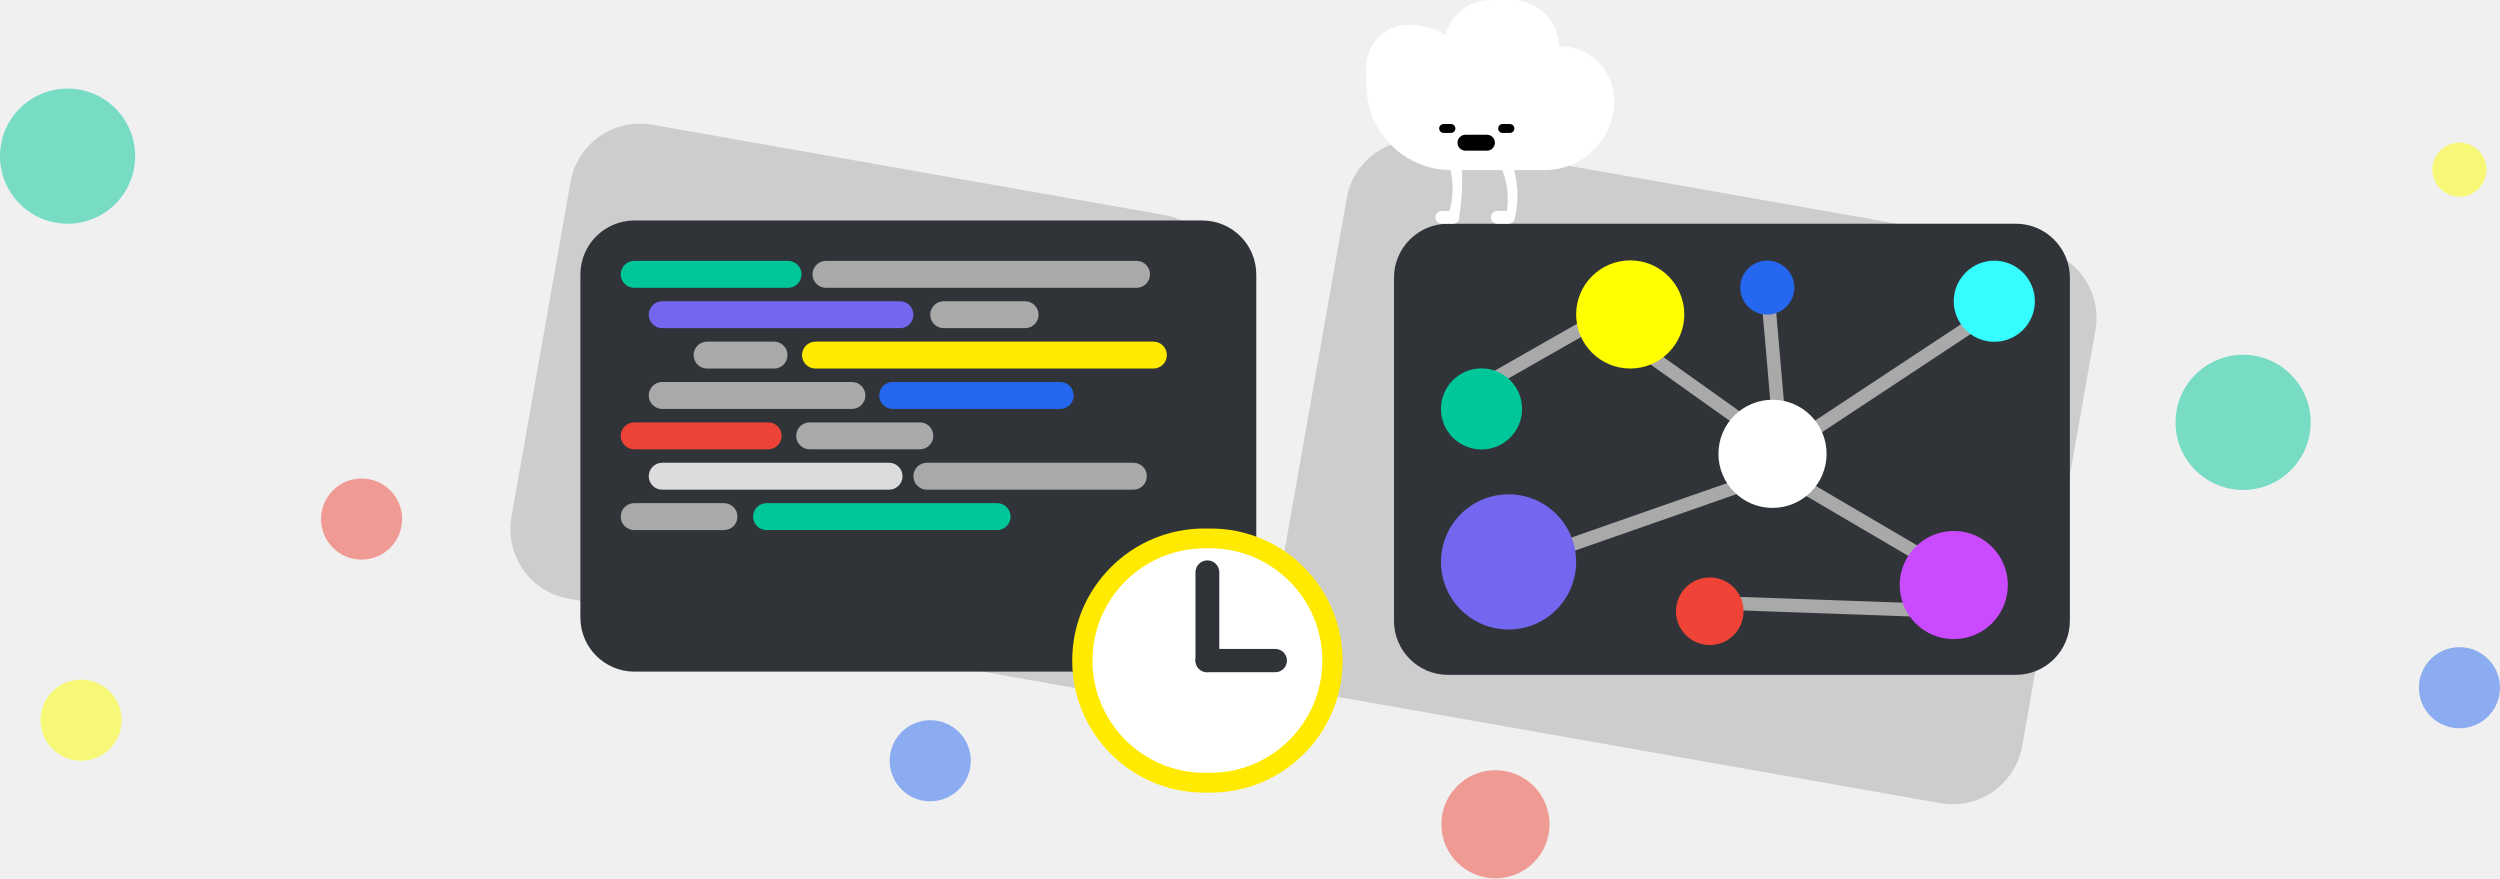
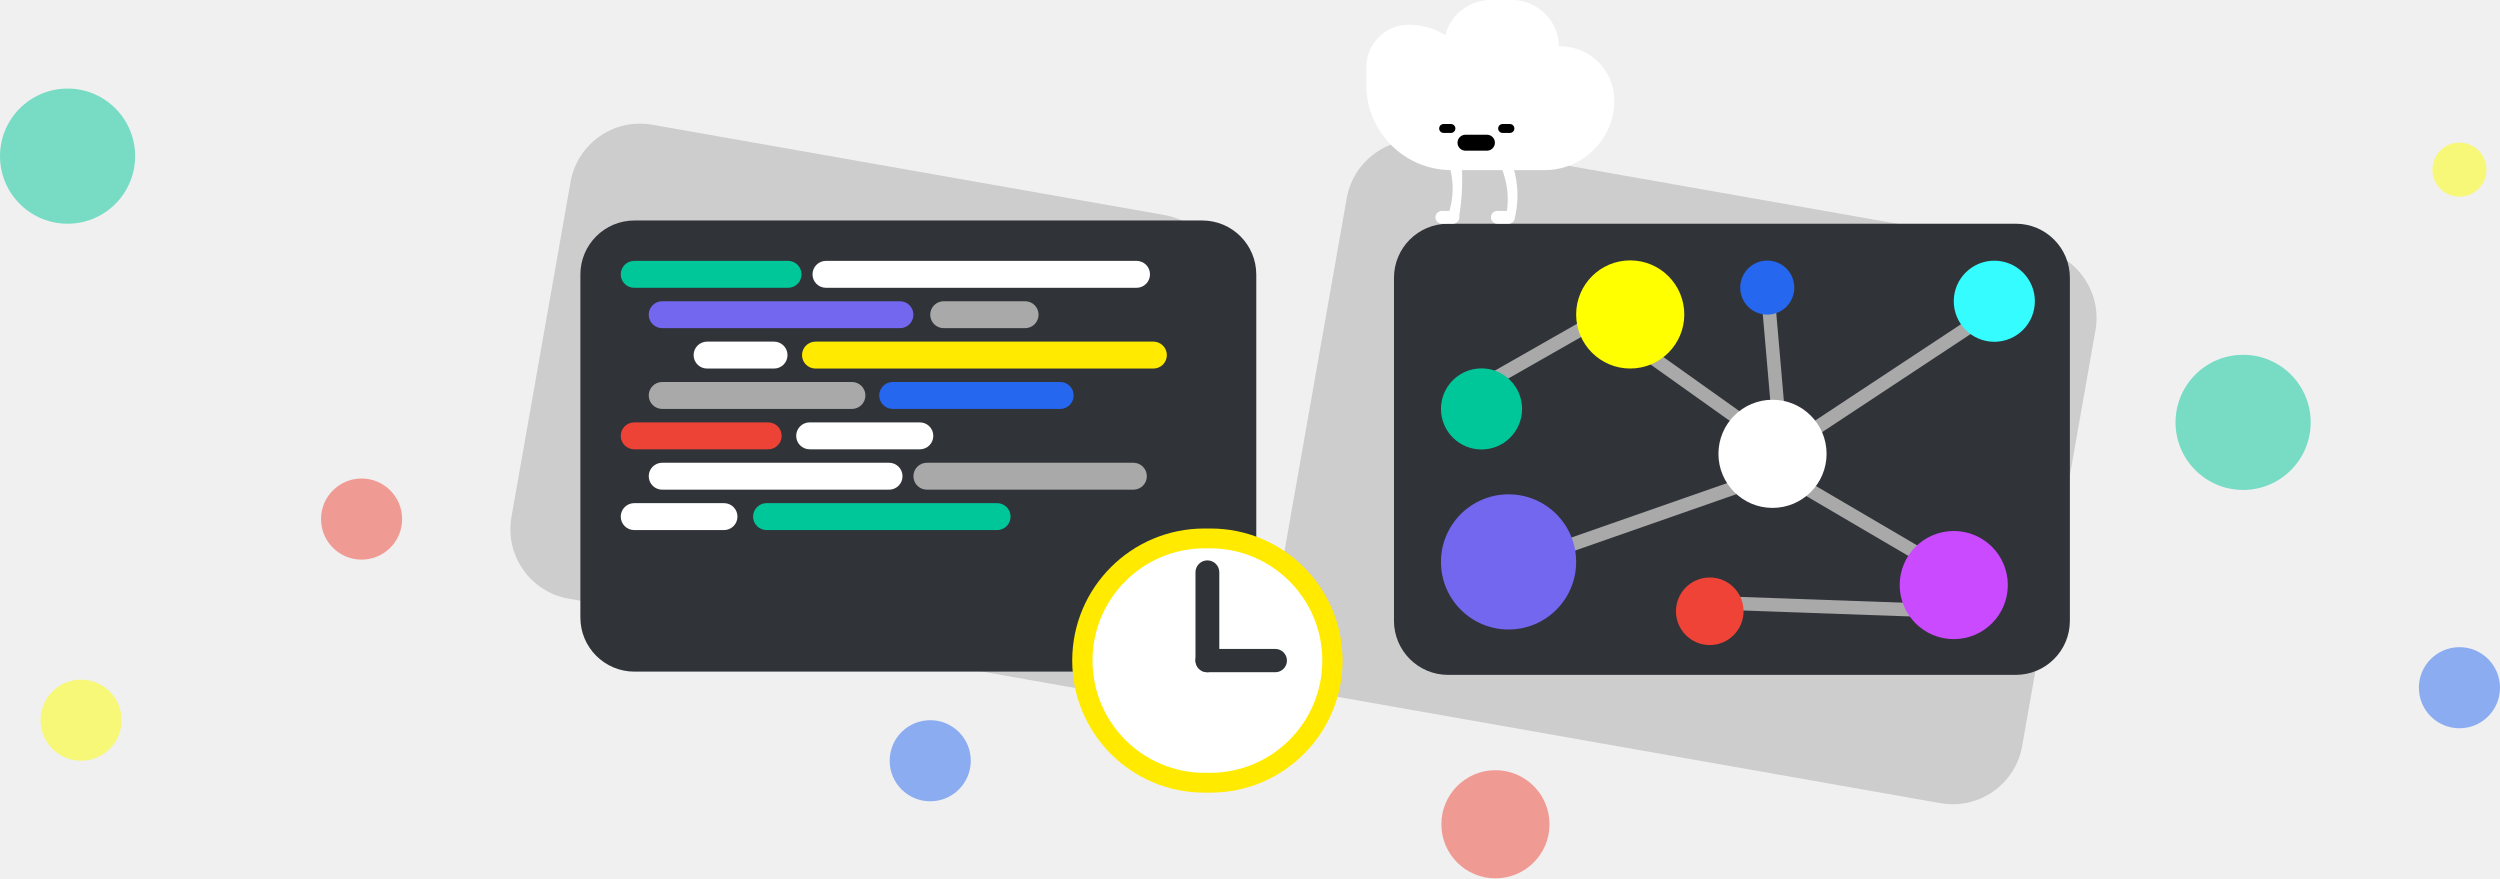
<svg xmlns="http://www.w3.org/2000/svg" id="Layer_1" data-name="Layer 1" viewBox="0 0 924.69 324.88">
  <defs>
    <style>
      .cls-1 {
+         fill: #303338;
+       }
+ 
+       .cls-1, .cls-2, .cls-3, .cls-4, .cls-5, .cls-6, .cls-7, .cls-8, .cls-9, .cls-10, .cls-11, .cls-12, .cls-13, .cls-14, .cls-15, .cls-16, .cls-17, .cls-18 {
+         stroke-width: 0px;
+       }
+ 
+       .cls-2 {
+         fill: #c94aff;
+       }
+ 
+       .cls-3, .cls-4 {
+         fill: #2667f0;
+       }
+ 
+       .cls-3, .cls-9, .cls-11, .cls-13, .cls-15 {
+         opacity: .5;
+       }
+ 
+       .cls-6 {
+         fill: #ed4337;
+       }
+ 
+       .cls-7, .cls-15 {
+         fill: #00c79a;
+       }
+ 
+       .cls-8, .cls-9 {
+         fill: #ff0;
+       }
+ 
+       .cls-10 {
        fill: #fff;
      }

-       .cls-2, .cls-3, .cls-4, .cls-5, .cls-6 {
-         opacity: .5;
-       }
- 
-       .cls-2, .cls-7 {
-         fill: #2667f0;
-       }
- 
-       .cls-3, .cls-8 {
+       .cls-11, .cls-17 {
        fill: #a9a9a9;
      }

-       .cls-9 {
-         fill: #ed4337;
+       .cls-12 {
+         fill: #35fcff;
      }

-       .cls-10 {
-         fill: #7367f0;
-       }
- 
-       .cls-11, .cls-6 {
-         fill: #00c79a;
-       }
- 
-       .cls-4, .cls-12 {
-         fill: #ff0;
-       }
- 
-       .cls-5, .cls-13 {
+       .cls-13, .cls-16 {
        fill: #ef4337;
      }

      .cls-14 {
        fill: #ffea00;
      }

-       .cls-15 {
-         fill: #35fcff;
-       }
- 
-       .cls-16 {
-         fill: #dcdcdc;
-       }
- 
-       .cls-17 {
-         fill: #c94aff;
-       }
- 
      .cls-18 {
-         fill: #303338;
+         fill: #7367f0;
      }

      .cls-19 {
        fill: none;
        stroke: #a9a9a9;
        stroke-miterlimit: 10;
        stroke-width: 5px;
      }
    </style>
  </defs>
-   <rect class="cls-3" x="198.25" y="61.47" width="244.42" height="178.01" rx="26.08" ry="26.08" transform="translate(31 -53.36) rotate(10)" />
-   <rect class="cls-3" x="482.43" y="70.49" width="281.21" height="208.28" rx="26.08" ry="26.08" transform="translate(39.79 -105.54) rotate(10)" />
-   <rect class="cls-18" x="515.6" y="82.75" width="250" height="166.87" rx="20" ry="20" />
+   <rect class="cls-11" x="198.25" y="61.47" width="244.42" height="178.01" rx="26.08" ry="26.08" transform="translate(31 -53.36) rotate(10)" />
+   <rect class="cls-11" x="482.43" y="70.49" width="281.21" height="208.28" rx="26.08" ry="26.08" transform="translate(39.79 -105.54) rotate(10)" />
+   <rect class="cls-1" x="515.6" y="82.75" width="250" height="166.87" rx="20" ry="20" />
  <line class="cls-19" x1="653.67" y1="176.14" x2="562.98" y2="207.84" />
  <line class="cls-19" x1="595.93" y1="121.38" x2="644.9" y2="156.23" />
  <line class="cls-19" x1="602.98" y1="111.42" x2="544.09" y2="144.98" />
  <line class="cls-19" x1="653.67" y1="106.38" x2="657.56" y2="151.25" />
  <line class="cls-19" x1="735.32" y1="116.31" x2="667.35" y2="161.21" />
  <line class="cls-19" x1="714.58" y1="207.84" x2="643.67" y2="166.25" />
  <line class="cls-19" x1="637.4" y1="223.06" x2="722.65" y2="226.09" />
-   <g>
-     <rect class="cls-18" x="214.67" y="81.55" width="250" height="166.87" rx="20" ry="20" />
-     <g>
-       <rect class="cls-11" x="229.6" y="96.49" width="66.86" height="9.96" rx="4.98" ry="4.98" />
-       <rect class="cls-8" x="300.53" y="96.49" width="124.83" height="9.96" rx="4.98" ry="4.98" />
-     </g>
-     <g>
-       <rect class="cls-14" x="296.65" y="126.36" width="134.94" height="9.96" rx="4.98" ry="4.98" />
-       <rect class="cls-8" x="256.55" y="126.36" width="34.73" height="9.96" rx="4.98" ry="4.98" />
-     </g>
-     <g>
-       <rect class="cls-10" x="239.95" y="111.42" width="97.9" height="9.96" rx="4.98" ry="4.98" />
-       <rect class="cls-8" x="344.07" y="111.42" width="40.07" height="9.96" rx="4.98" ry="4.98" />
-     </g>
-     <g>
-       <rect class="cls-7" x="325.21" y="141.29" width="71.91" height="9.96" rx="4.98" ry="4.98" />
-       <rect class="cls-8" x="239.95" y="141.29" width="80.14" height="9.96" rx="4.98" ry="4.98" />
-     </g>
-     <g>
-       <rect class="cls-9" x="229.6" y="156.23" width="59.52" height="9.96" rx="4.98" ry="4.98" />
-       <rect class="cls-8" x="294.49" y="156.23" width="50.72" height="9.96" rx="4.98" ry="4.98" />
-     </g>
-     <g>
-       <rect class="cls-16" x="239.95" y="171.16" width="93.87" height="9.96" rx="4.98" ry="4.98" />
-       <rect class="cls-8" x="337.85" y="171.16" width="86.34" height="9.96" rx="4.98" ry="4.98" />
-     </g>
-     <g>
-       <rect class="cls-11" x="278.55" y="186.1" width="95.24" height="9.96" rx="4.98" ry="4.98" />
-       <rect class="cls-8" x="229.6" y="186.1" width="43.17" height="9.96" rx="4.98" ry="4.98" />
-     </g>
-   </g>
+   <rect class="cls-1" x="214.67" y="81.55" width="250" height="166.87" rx="20" ry="20" />
+   <rect class="cls-7" x="229.6" y="96.49" width="66.86" height="9.96" rx="4.98" ry="4.98" />
+   <rect class="cls-10" x="300.53" y="96.49" width="124.83" height="9.96" rx="4.98" ry="4.98" />
+   <rect class="cls-14" x="296.65" y="126.36" width="134.94" height="9.96" rx="4.98" ry="4.98" />
+   <rect class="cls-10" x="256.55" y="126.36" width="34.73" height="9.96" rx="4.98" ry="4.98" />
+   <rect class="cls-18" x="239.95" y="111.42" width="97.9" height="9.96" rx="4.98" ry="4.98" />
+   <rect class="cls-17" x="344.07" y="111.42" width="40.07" height="9.96" rx="4.98" ry="4.98" />
+   <rect class="cls-4" x="325.21" y="141.29" width="71.91" height="9.96" rx="4.98" ry="4.98" />
+   <rect class="cls-17" x="239.95" y="141.29" width="80.14" height="9.96" rx="4.98" ry="4.98" />
+   <rect class="cls-6" x="229.6" y="156.23" width="59.52" height="9.96" rx="4.98" ry="4.98" />
+   <rect class="cls-10" x="294.49" y="156.23" width="50.72" height="9.96" rx="4.98" ry="4.98" />
+   <rect class="cls-10" x="239.95" y="171.16" width="93.87" height="9.96" rx="4.98" ry="4.98" />
+   <rect class="cls-17" x="337.85" y="171.16" width="86.34" height="9.96" rx="4.98" ry="4.98" />
+   <rect class="cls-7" x="278.55" y="186.1" width="95.24" height="9.96" rx="4.98" ry="4.98" />
+   <rect class="cls-10" x="229.6" y="186.1" width="43.17" height="9.96" rx="4.98" ry="4.98" />
  <g>
    <rect class="cls-14" x="396.59" y="195.48" width="100" height="97.7" rx="48.85" ry="48.85" />
-     <rect class="cls-1" x="404.09" y="202.81" width="85" height="83.04" rx="41.52" ry="41.52" />
-     <rect class="cls-18" x="442.18" y="207.27" width="8.81" height="41.37" rx="4.4" ry="4.4" />
-     <rect class="cls-18" x="442.18" y="240.03" width="33.83" height="8.61" rx="4.3" ry="4.3" />
+     <rect class="cls-10" x="404.09" y="202.81" width="85" height="83.04" rx="41.52" ry="41.52" />
+     <rect class="cls-1" x="442.18" y="207.27" width="8.81" height="41.37" rx="4.4" ry="4.4" />
+     <rect class="cls-1" x="442.18" y="240.03" width="33.83" height="8.61" rx="4.3" ry="4.3" />
  </g>
-   <circle class="cls-11" cx="547.98" cy="151.25" r="15" />
-   <circle class="cls-12" cx="602.98" cy="116.31" r="20" />
-   <circle class="cls-13" cx="632.4" cy="226.09" r="12.5" />
-   <circle class="cls-1" cx="655.61" cy="167.86" r="20" />
-   <circle class="cls-7" cx="653.67" cy="106.38" r="10" />
-   <circle class="cls-10" cx="557.98" cy="207.84" r="25" />
-   <circle class="cls-15" cx="737.65" cy="111.42" r="15" />
-   <circle class="cls-17" cx="722.65" cy="216.4" r="20" />
-   <rect class="cls-6" x="0" y="32.76" width="49.99" height="49.99" rx="25" ry="25" />
-   <rect class="cls-6" x="804.68" y="131.23" width="49.99" height="49.99" rx="25" ry="25" />
-   <rect class="cls-2" x="329.07" y="266.38" width="30" height="30" rx="15" ry="15" />
-   <rect class="cls-2" x="894.69" y="239.37" width="30" height="30" rx="15" ry="15" />
-   <rect class="cls-5" x="533.13" y="284.88" width="40" height="40" rx="20" ry="20" />
-   <rect class="cls-4" x="899.69" y="52.75" width="20" height="20" rx="10" ry="10" />
-   <rect class="cls-5" x="118.74" y="176.99" width="30" height="30" rx="15" ry="15" />
-   <rect class="cls-4" x="14.99" y="251.38" width="30" height="30" rx="15" ry="15" />
+   <circle class="cls-7" cx="547.98" cy="151.25" r="15" />
+   <circle class="cls-8" cx="602.98" cy="116.31" r="20" />
+   <circle class="cls-16" cx="632.4" cy="226.09" r="12.5" />
+   <circle class="cls-10" cx="655.61" cy="167.86" r="20" />
+   <circle class="cls-4" cx="653.67" cy="106.38" r="10" />
+   <circle class="cls-18" cx="557.98" cy="207.84" r="25" />
+   <circle class="cls-12" cx="737.65" cy="111.42" r="15" />
+   <circle class="cls-2" cx="722.65" cy="216.4" r="20" />
+   <rect class="cls-15" x="0" y="32.76" width="49.99" height="49.99" rx="25" ry="25" />
+   <rect class="cls-15" x="804.68" y="131.23" width="49.99" height="49.99" rx="25" ry="25" />
+   <rect class="cls-3" x="329.07" y="266.38" width="30" height="30" rx="15" ry="15" />
+   <rect class="cls-3" x="894.69" y="239.37" width="30" height="30" rx="15" ry="15" />
+   <rect class="cls-13" x="533.13" y="284.88" width="40" height="40" rx="20" ry="20" />
+   <rect class="cls-9" x="899.69" y="52.75" width="20" height="20" rx="10" ry="10" />
+   <rect class="cls-13" x="118.74" y="176.99" width="30" height="30" rx="15" ry="15" />
+   <rect class="cls-9" x="14.99" y="251.38" width="30" height="30" rx="15" ry="15" />
  <g>
-     <path class="cls-1" d="m559.73,61.79c.9,3.02,1.55,6.53,1.55,10.44,0,2.98-.38,5.72-.95,8.16-1.1-.07-2.2-.15-3.3-.22.49-2.37.77-5.05.61-8-.21-3.94-1.17-7.42-2.33-10.33,1.47-.02,2.94-.03,4.42-.05Z" />
-     <rect class="cls-1" x="551.47" y="78.03" width="8.87" height="4.72" rx="2.36" ry="2.36" transform="translate(1111.8 160.78) rotate(-180)" />
-     <path class="cls-1" d="m540.65,60.81c.18,2.63.24,5.38.15,8.23-.13,3.99-.54,7.77-1.15,11.33-1.44,0-2.88.01-4.33.02.7-1.86,1.27-3.9,1.62-6.08.83-5.26.11-9.91-1.09-13.69,1.6.06,3.2.13,4.8.19Z" />
-     <rect class="cls-1" x="530.93" y="78.03" width="8.83" height="4.72" rx="2.36" ry="2.36" transform="translate(1070.7 160.78) rotate(180)" />
-     <path class="cls-1" d="m565.69,17.13h31.4v20c0,14.23-11.55,25.79-25.79,25.79h-11.4c-11.04,0-20-8.96-20-20h0c0-14.23,11.55-25.79,25.79-25.79Z" transform="translate(1137 80.05) rotate(180)" />
-     <rect class="cls-1" x="534" y="0" width="42.64" height="34.84" rx="17.42" ry="17.42" transform="translate(1110.63 34.84) rotate(180)" />
-     <path class="cls-1" d="m511.08,9.15h4.21c17.38,0,31.49,14.11,31.49,31.49v6.58c0,8.67-7.04,15.7-15.7,15.7h0c-14.19,0-25.7-11.52-25.7-25.7V14.85c0-3.15,2.56-5.7,5.7-5.7Z" transform="translate(1052.15 72.07) rotate(180)" />
-     <rect x="554.13" y="45.86" width="6" height="3.3" rx="1.65" ry="1.65" transform="translate(1114.26 95.03) rotate(-180)" />
-     <rect x="539.09" y="49.83" width="13.83" height="5.91" rx="2.95" ry="2.95" transform="translate(1092.02 105.57) rotate(-180)" />
-     <rect x="532.32" y="45.86" width="6" height="3.3" rx="1.65" ry="1.65" transform="translate(1070.63 95.03) rotate(180)" />
+     <path class="cls-10" d="m559.73,61.79c.9,3.02,1.55,6.53,1.55,10.44,0,2.98-.38,5.72-.95,8.16-1.1-.07-2.2-.15-3.3-.22.49-2.37.77-5.05.61-8-.21-3.94-1.17-7.42-2.33-10.33,1.47-.02,2.94-.03,4.42-.05Z" />
+     <rect class="cls-10" x="551.47" y="78.03" width="8.87" height="4.72" rx="2.36" ry="2.36" transform="translate(1111.8 160.78) rotate(-180)" />
+     <path class="cls-10" d="m540.65,60.81c.18,2.63.24,5.38.15,8.23-.13,3.99-.54,7.77-1.15,11.33-1.44,0-2.88.01-4.33.02.7-1.86,1.27-3.9,1.62-6.08.83-5.26.11-9.91-1.09-13.69,1.6.06,3.2.13,4.8.19Z" />
+     <rect class="cls-10" x="530.93" y="78.03" width="8.83" height="4.72" rx="2.36" ry="2.36" transform="translate(1070.7 160.78) rotate(180)" />
+     <path class="cls-10" d="m565.69,17.13h31.4v20c0,14.23-11.55,25.79-25.79,25.79h-11.4c-11.04,0-20-8.96-20-20h0c0-14.23,11.55-25.79,25.79-25.79Z" transform="translate(1137 80.05) rotate(180)" />
+     <rect class="cls-10" x="534" y="0" width="42.64" height="34.84" rx="17.42" ry="17.42" transform="translate(1110.63 34.84) rotate(180)" />
+     <path class="cls-10" d="m511.08,9.15h4.21c17.38,0,31.49,14.11,31.49,31.49v6.58c0,8.67-7.04,15.7-15.7,15.7h0c-14.19,0-25.7-11.52-25.7-25.7V14.85c0-3.15,2.56-5.7,5.7-5.7Z" transform="translate(1052.15 72.07) rotate(180)" />
+     <rect class="cls-5" x="554.13" y="45.86" width="6" height="3.3" rx="1.65" ry="1.65" transform="translate(1114.26 95.03) rotate(-180)" />
+     <rect class="cls-5" x="539.09" y="49.83" width="13.83" height="5.91" rx="2.95" ry="2.95" transform="translate(1092.02 105.57) rotate(-180)" />
+     <rect class="cls-5" x="532.32" y="45.86" width="6" height="3.3" rx="1.65" ry="1.65" transform="translate(1070.63 95.03) rotate(180)" />
  </g>
</svg>
